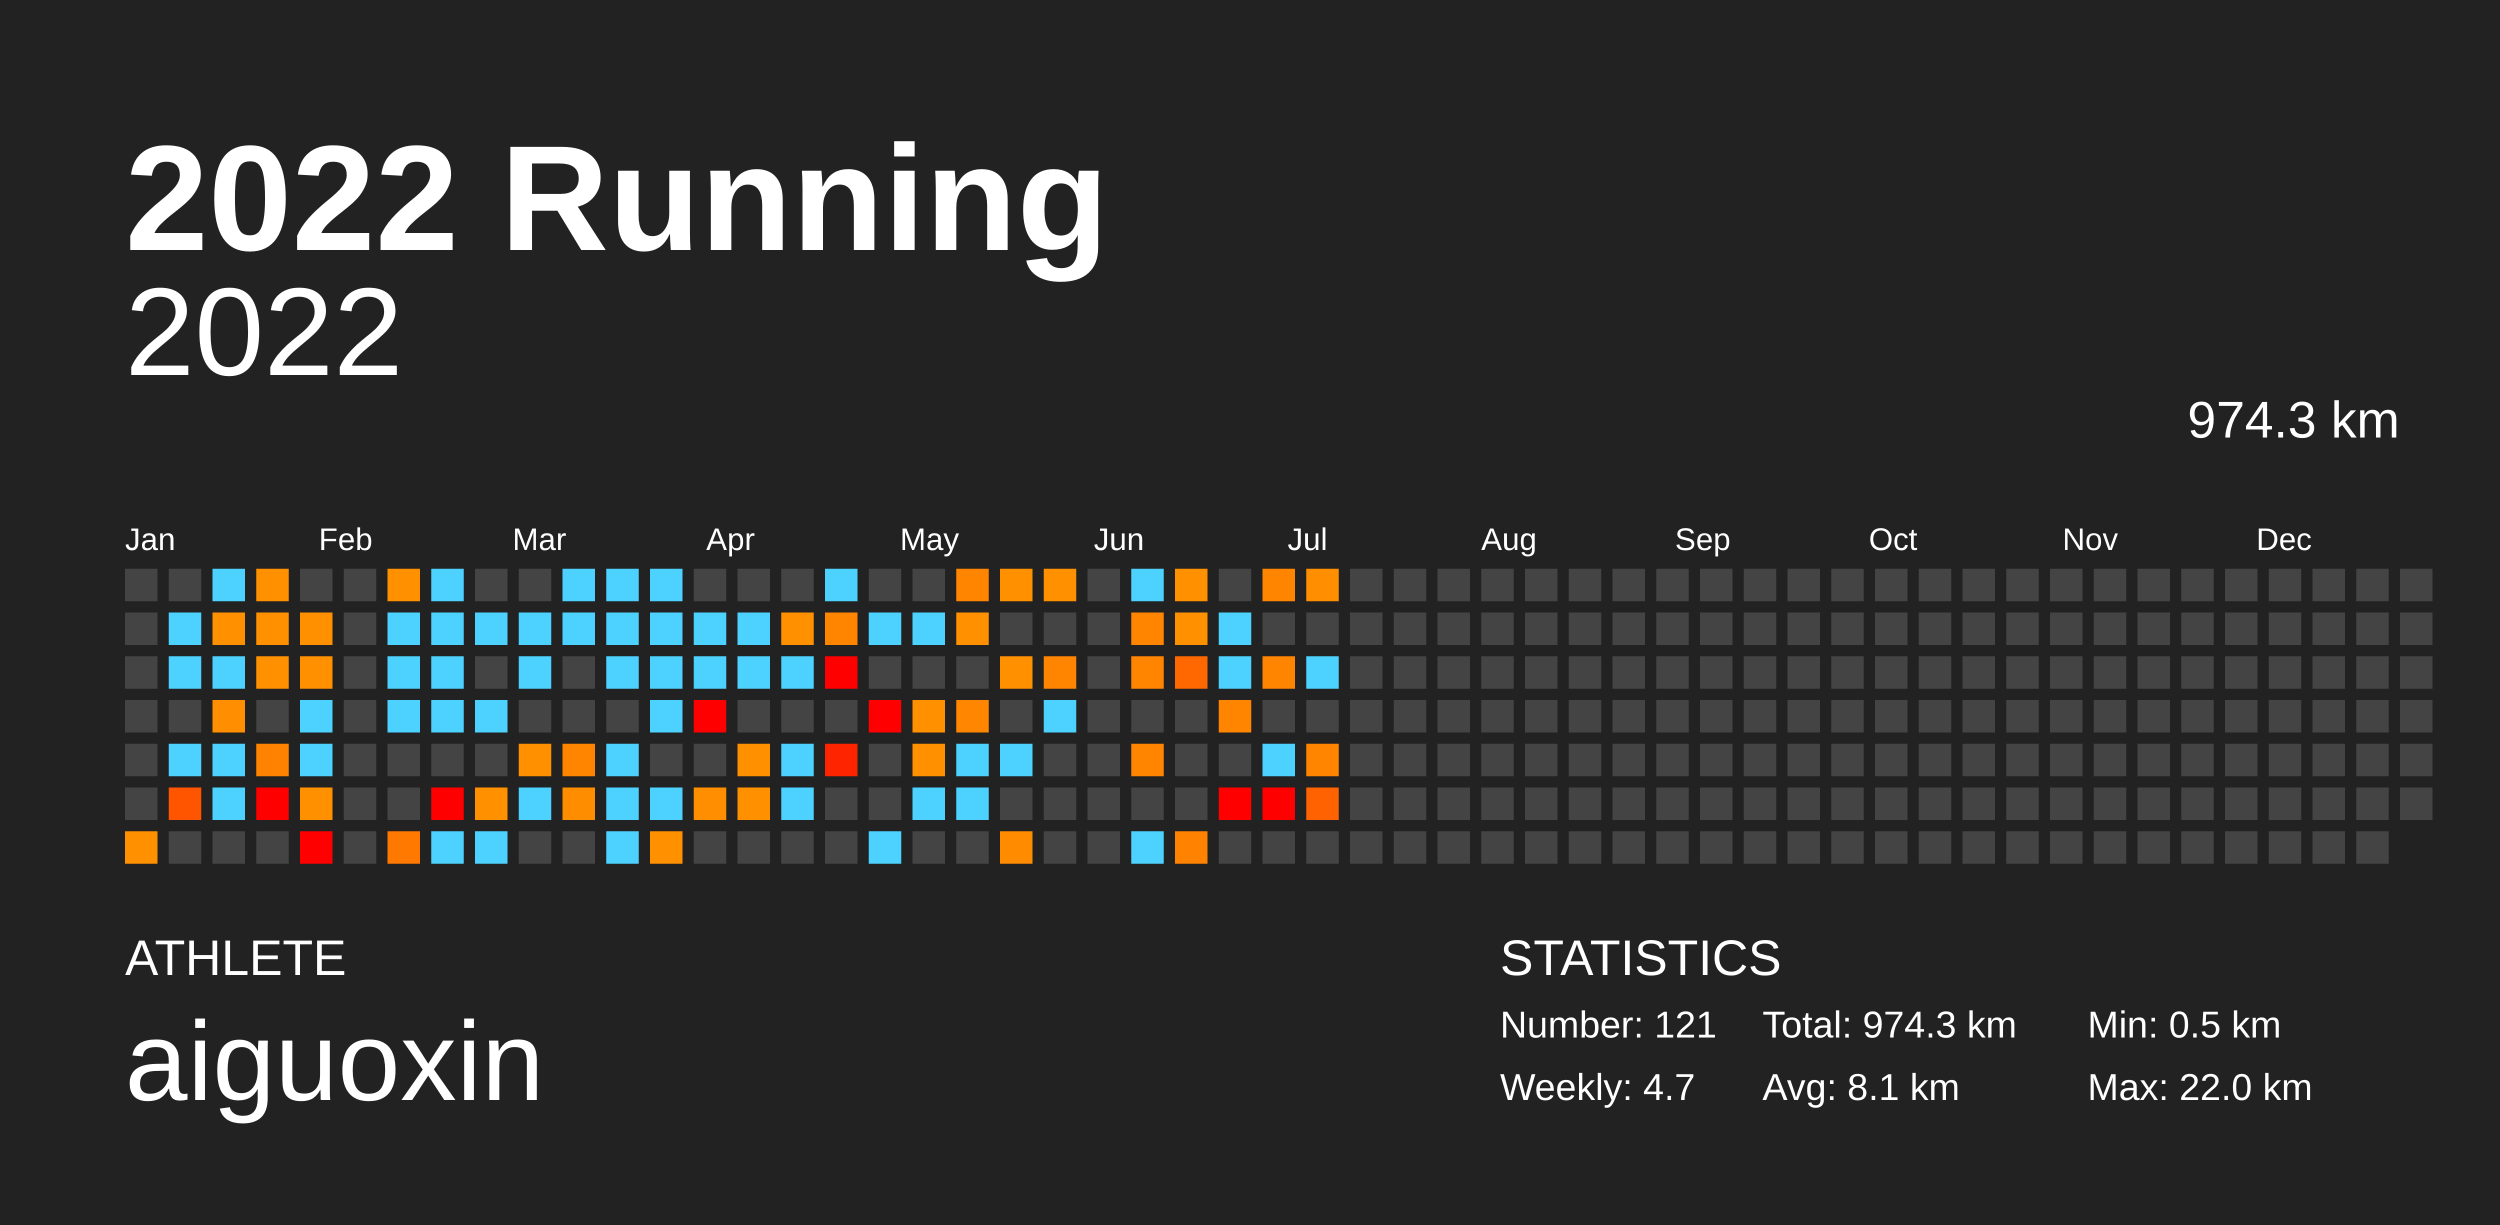
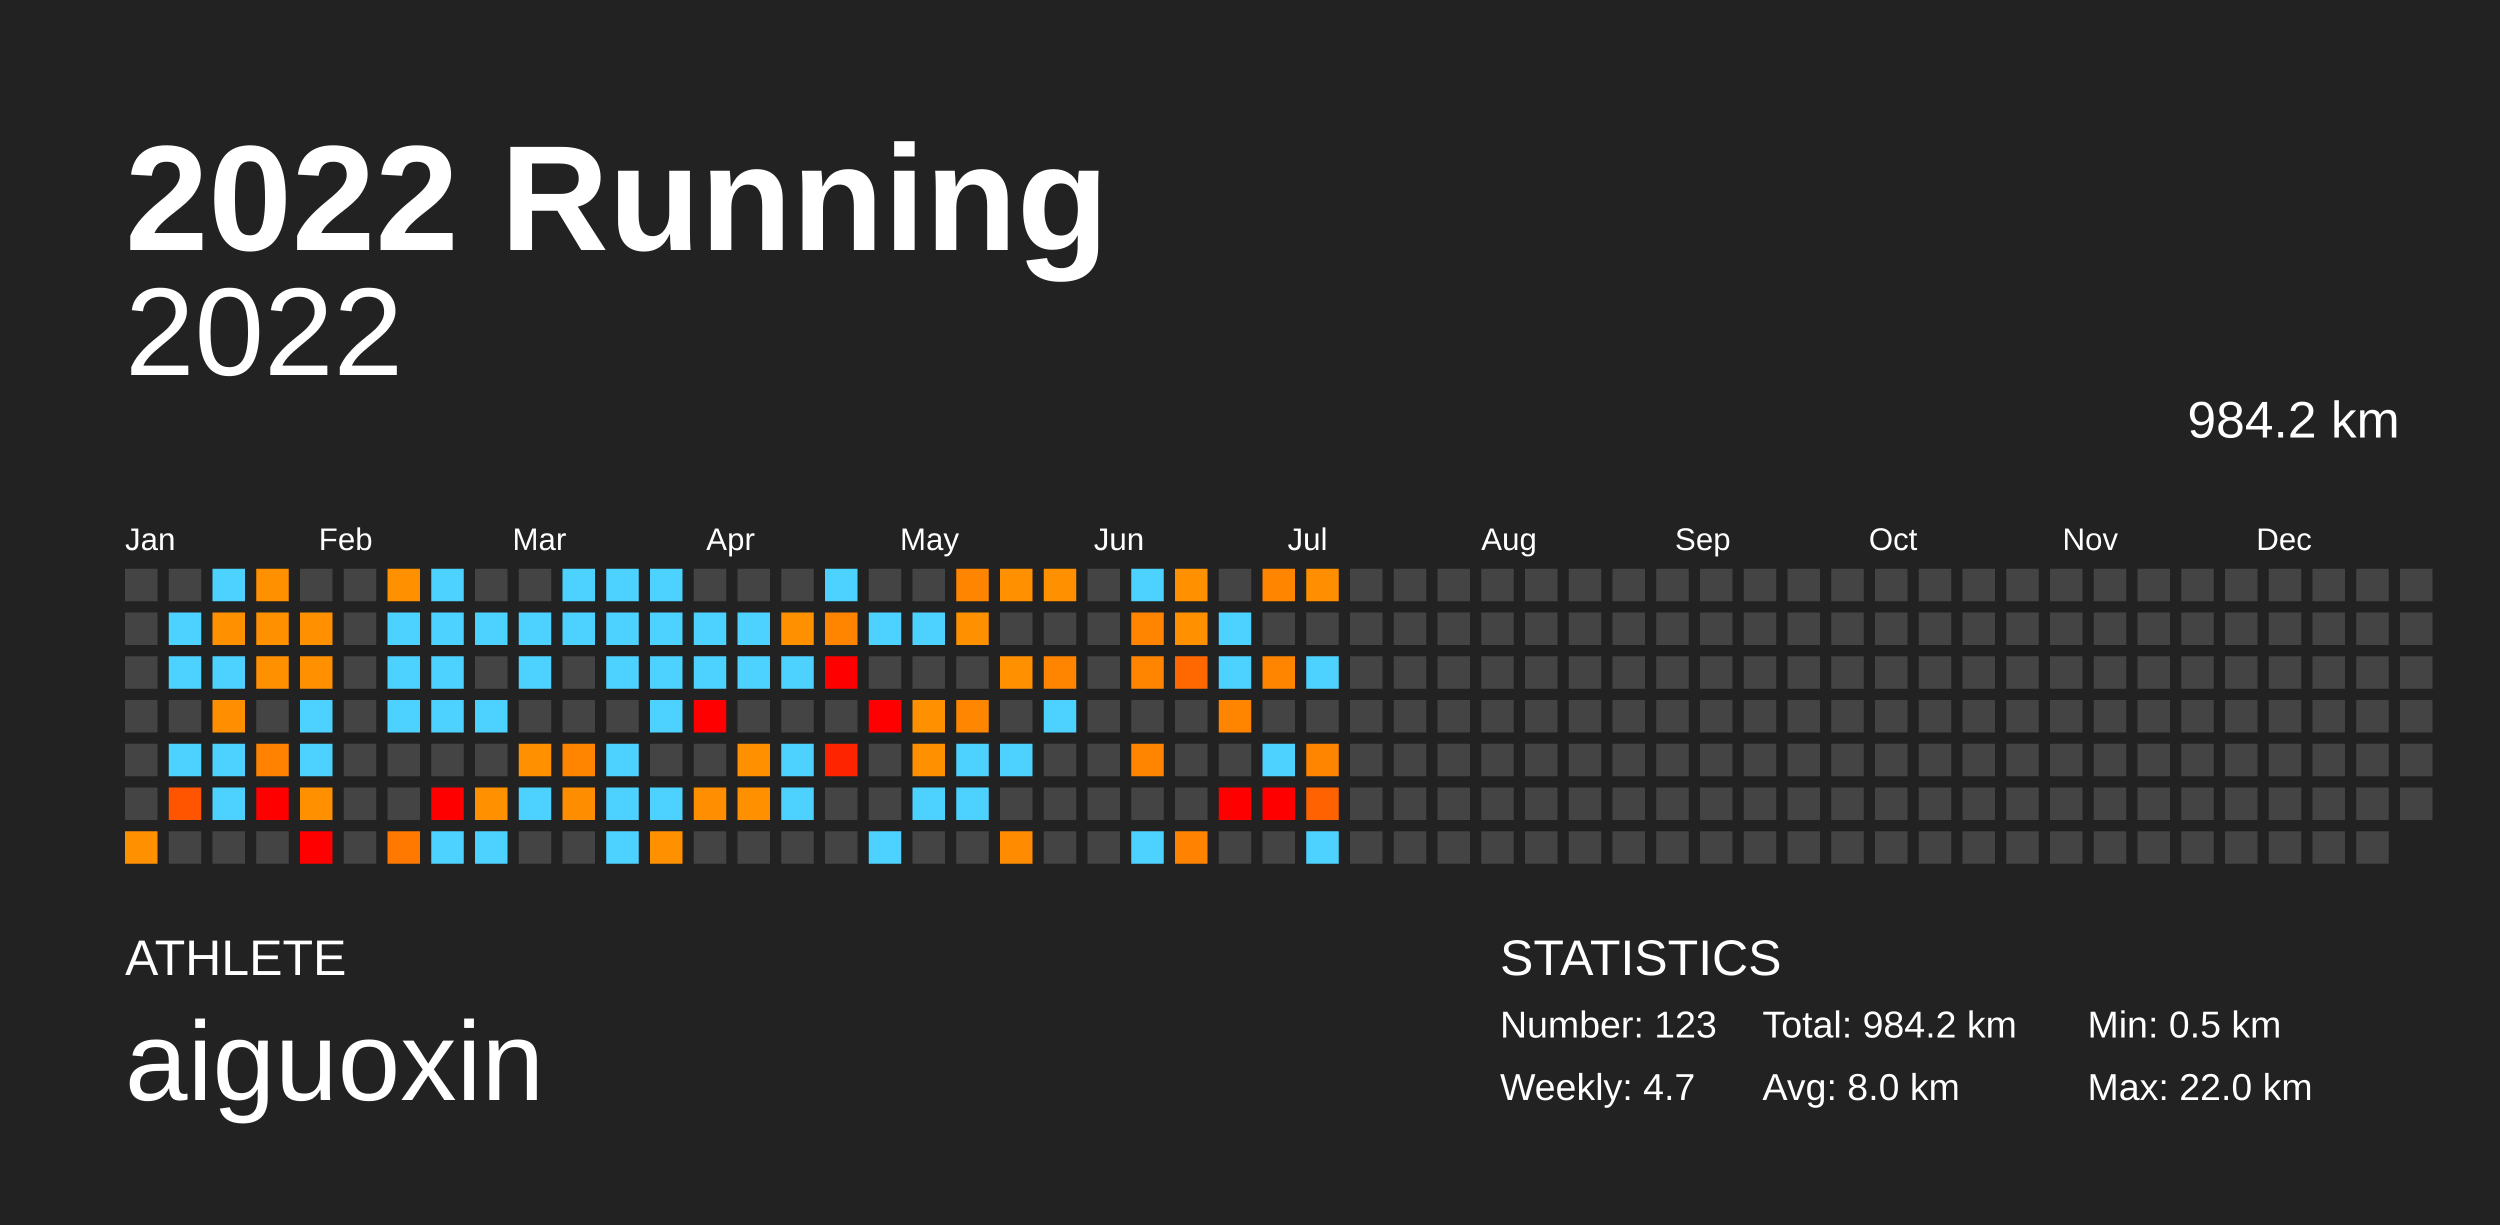
<svg xmlns="http://www.w3.org/2000/svg" baseProfile="full" height="98mm" version="1.1" viewBox="0,0,200,98" width="200mm">
  <defs />
  <rect fill="#222222" height="98" width="200" x="0" y="0" />
  <text fill="#FFFFFF" style="font-size:12px; font-family:Arial; font-weight:bold;" x="10" y="20">2022 Running</text>
  <text fill="#FFFFFF" style="font-size:4px; font-family:Arial" x="10" y="78">ATHLETE</text>
  <text fill="#FFFFFF" style="font-size:9px; font-family:Arial" x="10" y="88">aiguoxin</text>
  <text fill="#FFFFFF" style="font-size:4px; font-family:Arial" x="120" y="78">STATISTICS</text>
-   <text fill="#FFFFFF" style="font-size:3px; font-family:Arial" x="120" y="83">Number: 121</text>
+   <text fill="#FFFFFF" style="font-size:3px; font-family:Arial" x="120" y="83">Number: 123</text>
  <text fill="#FFFFFF" style="font-size:3px; font-family:Arial" x="120" y="88">Weekly: 4.7</text>
-   <text fill="#FFFFFF" style="font-size:3px; font-family:Arial" x="141" y="83">Total: 974.3 km</text>
-   <text fill="#FFFFFF" style="font-size:3px; font-family:Arial" x="141" y="88">Avg: 8.1 km</text>
+   <text fill="#FFFFFF" style="font-size:3px; font-family:Arial" x="141" y="83">Total: 984.2 km</text>
+   <text fill="#FFFFFF" style="font-size:3px; font-family:Arial" x="141" y="88">Avg: 8.0 km</text>
  <text fill="#FFFFFF" style="font-size:3px; font-family:Arial" x="167" y="83">Min: 0.5 km</text>
  <text fill="#FFFFFF" style="font-size:3px; font-family:Arial" x="167" y="88">Max: 22.0 km</text>
  <text alignment-baseline="hanging" fill="#FFFFFF" style="font-size:10.0px; font-family:Arial;" x="10" y="30">2022</text>
-   <text alignment-baseline="hanging" fill="#FFFFFF" style="font-size:4.125px; font-family:Arial;" x="175" y="35">974.3 km</text>
+   <text alignment-baseline="hanging" fill="#FFFFFF" style="font-size:4.125px; font-family:Arial;" x="175" y="35">984.2 km</text>
  <text fill="#FFFFFF" style="font-size:2.5px; font-family:Arial" x="10.0" y="44">Jan</text>
  <text fill="#FFFFFF" style="font-size:2.5px; font-family:Arial" x="25.5" y="44">Feb</text>
  <text fill="#FFFFFF" style="font-size:2.5px; font-family:Arial" x="41.0" y="44">Mar</text>
  <text fill="#FFFFFF" style="font-size:2.5px; font-family:Arial" x="56.5" y="44">Apr</text>
  <text fill="#FFFFFF" style="font-size:2.5px; font-family:Arial" x="72.0" y="44">May</text>
  <text fill="#FFFFFF" style="font-size:2.5px; font-family:Arial" x="87.5" y="44">Jun</text>
  <text fill="#FFFFFF" style="font-size:2.5px; font-family:Arial" x="103.0" y="44">Jul</text>
  <text fill="#FFFFFF" style="font-size:2.5px; font-family:Arial" x="118.5" y="44">Aug</text>
  <text fill="#FFFFFF" style="font-size:2.5px; font-family:Arial" x="134.0" y="44">Sep</text>
  <text fill="#FFFFFF" style="font-size:2.5px; font-family:Arial" x="149.5" y="44">Oct</text>
  <text fill="#FFFFFF" style="font-size:2.5px; font-family:Arial" x="165.0" y="44">Nov</text>
  <text fill="#FFFFFF" style="font-size:2.5px; font-family:Arial" x="180.5" y="44">Dec</text>
  <rect fill="#444444" height="2.6" width="2.6" x="10.0" y="45.5" />
  <rect fill="#444444" height="2.6" width="2.6" x="10.0" y="49.0" />
  <rect fill="#444444" height="2.6" width="2.6" x="10.0" y="52.5" />
  <rect fill="#444444" height="2.6" width="2.6" x="10.0" y="56.0" />
  <rect fill="#444444" height="2.6" width="2.6" x="10.0" y="59.5" />
  <rect fill="#444444" height="2.6" width="2.6" x="10.0" y="63.0" />
  <rect fill="#ff9000" height="2.6" width="2.6" x="10.0" y="66.5" />
  <rect fill="#444444" height="2.6" width="2.6" x="13.5" y="45.5" />
  <rect fill="#4dd2ff" height="2.6" width="2.6" x="13.5" y="49.0" />
  <rect fill="#4dd2ff" height="2.6" width="2.6" x="13.5" y="52.5" />
  <rect fill="#444444" height="2.6" width="2.6" x="13.5" y="56.0" />
  <rect fill="#4dd2ff" height="2.6" width="2.6" x="13.5" y="59.5" />
  <rect fill="#ff5400" height="2.6" width="2.6" x="13.5" y="63.0" />
  <rect fill="#444444" height="2.6" width="2.6" x="13.5" y="66.5" />
  <rect fill="#4dd2ff" height="2.6" width="2.6" x="17.0" y="45.5" />
  <rect fill="#ff9000" height="2.6" width="2.6" x="17.0" y="49.0" />
  <rect fill="#4dd2ff" height="2.6" width="2.6" x="17.0" y="52.5" />
  <rect fill="#ff8f00" height="2.6" width="2.6" x="17.0" y="56.0" />
  <rect fill="#4dd2ff" height="2.6" width="2.6" x="17.0" y="59.5" />
  <rect fill="#4dd2ff" height="2.6" width="2.6" x="17.0" y="63.0" />
  <rect fill="#444444" height="2.6" width="2.6" x="17.0" y="66.5" />
  <rect fill="#ff9000" height="2.6" width="2.6" x="20.5" y="45.5" />
  <rect fill="#ff9000" height="2.6" width="2.6" x="20.5" y="49.0" />
  <rect fill="#ff9000" height="2.6" width="2.6" x="20.5" y="52.5" />
  <rect fill="#444444" height="2.6" width="2.6" x="20.5" y="56.0" />
  <rect fill="#ff8300" height="2.6" width="2.6" x="20.5" y="59.5" />
  <rect fill="red" height="2.6" width="2.6" x="20.5" y="63.0" />
  <rect fill="#444444" height="2.6" width="2.6" x="20.5" y="66.5" />
  <rect fill="#444444" height="2.6" width="2.6" x="24.0" y="45.5" />
  <rect fill="#ff9000" height="2.6" width="2.6" x="24.0" y="49.0" />
  <rect fill="#ff9000" height="2.6" width="2.6" x="24.0" y="52.5" />
  <rect fill="#4dd2ff" height="2.6" width="2.6" x="24.0" y="56.0" />
  <rect fill="#4dd2ff" height="2.6" width="2.6" x="24.0" y="59.5" />
  <rect fill="#ff9000" height="2.6" width="2.6" x="24.0" y="63.0" />
  <rect fill="red" height="2.6" width="2.6" x="24.0" y="66.5" />
  <rect fill="#444444" height="2.6" width="2.6" x="27.5" y="45.5" />
  <rect fill="#444444" height="2.6" width="2.6" x="27.5" y="49.0" />
  <rect fill="#444444" height="2.6" width="2.6" x="27.5" y="52.5" />
  <rect fill="#444444" height="2.6" width="2.6" x="27.5" y="56.0" />
  <rect fill="#444444" height="2.6" width="2.6" x="27.5" y="59.5" />
  <rect fill="#444444" height="2.6" width="2.6" x="27.5" y="63.0" />
  <rect fill="#444444" height="2.6" width="2.6" x="27.5" y="66.5" />
  <rect fill="#ff9000" height="2.6" width="2.6" x="31.0" y="45.5" />
  <rect fill="#4dd2ff" height="2.6" width="2.6" x="31.0" y="49.0" />
  <rect fill="#4dd2ff" height="2.6" width="2.6" x="31.0" y="52.5" />
  <rect fill="#4dd2ff" height="2.6" width="2.6" x="31.0" y="56.0" />
  <rect fill="#444444" height="2.6" width="2.6" x="31.0" y="59.5" />
  <rect fill="#444444" height="2.6" width="2.6" x="31.0" y="63.0" />
  <rect fill="#ff7800" height="2.6" width="2.6" x="31.0" y="66.5" />
  <rect fill="#4dd2ff" height="2.6" width="2.6" x="34.5" y="45.5" />
  <rect fill="#4dd2ff" height="2.6" width="2.6" x="34.5" y="49.0" />
  <rect fill="#4dd2ff" height="2.6" width="2.6" x="34.5" y="52.5" />
  <rect fill="#4dd2ff" height="2.6" width="2.6" x="34.5" y="56.0" />
  <rect fill="#444444" height="2.6" width="2.6" x="34.5" y="59.5" />
  <rect fill="red" height="2.6" width="2.6" x="34.5" y="63.0" />
  <rect fill="#4dd2ff" height="2.6" width="2.6" x="34.5" y="66.5" />
  <rect fill="#444444" height="2.6" width="2.6" x="38.0" y="45.5" />
  <rect fill="#4dd2ff" height="2.6" width="2.6" x="38.0" y="49.0" />
  <rect fill="#444444" height="2.6" width="2.6" x="38.0" y="52.5" />
  <rect fill="#4dd2ff" height="2.6" width="2.6" x="38.0" y="56.0" />
  <rect fill="#444444" height="2.6" width="2.6" x="38.0" y="59.5" />
  <rect fill="#ff9000" height="2.6" width="2.6" x="38.0" y="63.0" />
  <rect fill="#4dd2ff" height="2.6" width="2.6" x="38.0" y="66.5" />
  <rect fill="#444444" height="2.6" width="2.6" x="41.5" y="45.5" />
  <rect fill="#4dd2ff" height="2.6" width="2.6" x="41.5" y="49.0" />
  <rect fill="#4dd2ff" height="2.6" width="2.6" x="41.5" y="52.5" />
  <rect fill="#444444" height="2.6" width="2.6" x="41.5" y="56.0" />
  <rect fill="#ff9000" height="2.6" width="2.6" x="41.5" y="59.5" />
  <rect fill="#4dd2ff" height="2.6" width="2.6" x="41.5" y="63.0" />
  <rect fill="#444444" height="2.6" width="2.6" x="41.5" y="66.5" />
  <rect fill="#4dd2ff" height="2.6" width="2.6" x="45.0" y="45.5" />
  <rect fill="#4dd2ff" height="2.6" width="2.6" x="45.0" y="49.0" />
  <rect fill="#444444" height="2.6" width="2.6" x="45.0" y="52.5" />
  <rect fill="#444444" height="2.6" width="2.6" x="45.0" y="56.0" />
  <rect fill="#ff8400" height="2.6" width="2.6" x="45.0" y="59.5" />
  <rect fill="#ff8d00" height="2.6" width="2.6" x="45.0" y="63.0" />
  <rect fill="#444444" height="2.6" width="2.6" x="45.0" y="66.5" />
  <rect fill="#4dd2ff" height="2.6" width="2.6" x="48.5" y="45.5" />
  <rect fill="#4dd2ff" height="2.6" width="2.6" x="48.5" y="49.0" />
  <rect fill="#4dd2ff" height="2.6" width="2.6" x="48.5" y="52.5" />
  <rect fill="#444444" height="2.6" width="2.6" x="48.5" y="56.0" />
  <rect fill="#4dd2ff" height="2.6" width="2.6" x="48.5" y="59.5" />
  <rect fill="#4dd2ff" height="2.6" width="2.6" x="48.5" y="63.0" />
  <rect fill="#4dd2ff" height="2.6" width="2.6" x="48.5" y="66.5" />
  <rect fill="#4dd2ff" height="2.6" width="2.6" x="52.0" y="45.5" />
  <rect fill="#4dd2ff" height="2.6" width="2.6" x="52.0" y="49.0" />
  <rect fill="#4dd2ff" height="2.6" width="2.6" x="52.0" y="52.5" />
  <rect fill="#4dd2ff" height="2.6" width="2.6" x="52.0" y="56.0" />
  <rect fill="#444444" height="2.6" width="2.6" x="52.0" y="59.5" />
  <rect fill="#4dd2ff" height="2.6" width="2.6" x="52.0" y="63.0" />
  <rect fill="#ff9000" height="2.6" width="2.6" x="52.0" y="66.5" />
  <rect fill="#444444" height="2.6" width="2.6" x="55.5" y="45.5" />
  <rect fill="#4dd2ff" height="2.6" width="2.6" x="55.5" y="49.0" />
  <rect fill="#4dd2ff" height="2.6" width="2.6" x="55.5" y="52.5" />
  <rect fill="red" height="2.6" width="2.6" x="55.5" y="56.0" />
  <rect fill="#444444" height="2.6" width="2.6" x="55.5" y="59.5" />
  <rect fill="#ff8e00" height="2.6" width="2.6" x="55.5" y="63.0" />
  <rect fill="#444444" height="2.6" width="2.6" x="55.5" y="66.5" />
  <rect fill="#444444" height="2.6" width="2.6" x="59.0" y="45.5" />
  <rect fill="#4dd2ff" height="2.6" width="2.6" x="59.0" y="49.0" />
  <rect fill="#4dd2ff" height="2.6" width="2.6" x="59.0" y="52.5" />
  <rect fill="#444444" height="2.6" width="2.6" x="59.0" y="56.0" />
  <rect fill="#ff9000" height="2.6" width="2.6" x="59.0" y="59.5" />
  <rect fill="#ff9000" height="2.6" width="2.6" x="59.0" y="63.0" />
  <rect fill="#444444" height="2.6" width="2.6" x="59.0" y="66.5" />
  <rect fill="#444444" height="2.6" width="2.6" x="62.5" y="45.5" />
  <rect fill="#ff9000" height="2.6" width="2.6" x="62.5" y="49.0" />
  <rect fill="#4dd2ff" height="2.6" width="2.6" x="62.5" y="52.5" />
  <rect fill="#444444" height="2.6" width="2.6" x="62.5" y="56.0" />
  <rect fill="#4dd2ff" height="2.6" width="2.6" x="62.5" y="59.5" />
  <rect fill="#4dd2ff" height="2.6" width="2.6" x="62.5" y="63.0" />
  <rect fill="#444444" height="2.6" width="2.6" x="62.5" y="66.5" />
  <rect fill="#4dd2ff" height="2.6" width="2.6" x="66.0" y="45.5" />
  <rect fill="#ff8400" height="2.6" width="2.6" x="66.0" y="49.0" />
  <rect fill="red" height="2.6" width="2.6" x="66.0" y="52.5" />
  <rect fill="#444444" height="2.6" width="2.6" x="66.0" y="56.0" />
  <rect fill="#ff2400" height="2.6" width="2.6" x="66.0" y="59.5" />
  <rect fill="#444444" height="2.6" width="2.6" x="66.0" y="63.0" />
  <rect fill="#444444" height="2.6" width="2.6" x="66.0" y="66.5" />
  <rect fill="#444444" height="2.6" width="2.6" x="69.5" y="45.5" />
  <rect fill="#4dd2ff" height="2.6" width="2.6" x="69.5" y="49.0" />
  <rect fill="#444444" height="2.6" width="2.6" x="69.5" y="52.5" />
  <rect fill="red" height="2.6" width="2.6" x="69.5" y="56.0" />
  <rect fill="#444444" height="2.6" width="2.6" x="69.5" y="59.5" />
  <rect fill="#444444" height="2.6" width="2.6" x="69.5" y="63.0" />
  <rect fill="#4dd2ff" height="2.6" width="2.6" x="69.5" y="66.5" />
  <rect fill="#444444" height="2.6" width="2.6" x="73.0" y="45.5" />
  <rect fill="#4dd2ff" height="2.6" width="2.6" x="73.0" y="49.0" />
  <rect fill="#444444" height="2.6" width="2.6" x="73.0" y="52.5" />
  <rect fill="#ff9000" height="2.6" width="2.6" x="73.0" y="56.0" />
  <rect fill="#ff9000" height="2.6" width="2.6" x="73.0" y="59.5" />
  <rect fill="#4dd2ff" height="2.6" width="2.6" x="73.0" y="63.0" />
  <rect fill="#444444" height="2.6" width="2.6" x="73.0" y="66.5" />
  <rect fill="#ff8400" height="2.6" width="2.6" x="76.5" y="45.5" />
  <rect fill="#ff9000" height="2.6" width="2.6" x="76.5" y="49.0" />
  <rect fill="#444444" height="2.6" width="2.6" x="76.5" y="52.5" />
  <rect fill="#ff8600" height="2.6" width="2.6" x="76.5" y="56.0" />
  <rect fill="#4dd2ff" height="2.6" width="2.6" x="76.5" y="59.5" />
  <rect fill="#4dd2ff" height="2.6" width="2.6" x="76.5" y="63.0" />
  <rect fill="#444444" height="2.6" width="2.6" x="76.5" y="66.5" />
  <rect fill="#ff9000" height="2.6" width="2.6" x="80.0" y="45.5" />
  <rect fill="#444444" height="2.6" width="2.6" x="80.0" y="49.0" />
  <rect fill="#ff9000" height="2.6" width="2.6" x="80.0" y="52.5" />
  <rect fill="#444444" height="2.6" width="2.6" x="80.0" y="56.0" />
  <rect fill="#4dd2ff" height="2.6" width="2.6" x="80.0" y="59.5" />
  <rect fill="#444444" height="2.6" width="2.6" x="80.0" y="63.0" />
  <rect fill="#ff8c00" height="2.6" width="2.6" x="80.0" y="66.5" />
  <rect fill="#ff9000" height="2.6" width="2.6" x="83.5" y="45.5" />
  <rect fill="#444444" height="2.6" width="2.6" x="83.5" y="49.0" />
  <rect fill="#ff8400" height="2.6" width="2.6" x="83.5" y="52.5" />
  <rect fill="#4dd2ff" height="2.6" width="2.6" x="83.5" y="56.0" />
  <rect fill="#444444" height="2.6" width="2.6" x="83.5" y="59.5" />
  <rect fill="#444444" height="2.6" width="2.6" x="83.5" y="63.0" />
  <rect fill="#444444" height="2.6" width="2.6" x="83.5" y="66.5" />
  <rect fill="#444444" height="2.6" width="2.6" x="87.0" y="45.5" />
  <rect fill="#444444" height="2.6" width="2.6" x="87.0" y="49.0" />
  <rect fill="#444444" height="2.6" width="2.6" x="87.0" y="52.5" />
  <rect fill="#444444" height="2.6" width="2.6" x="87.0" y="56.0" />
  <rect fill="#444444" height="2.6" width="2.6" x="87.0" y="59.5" />
  <rect fill="#444444" height="2.6" width="2.6" x="87.0" y="63.0" />
  <rect fill="#444444" height="2.6" width="2.6" x="87.0" y="66.5" />
  <rect fill="#4dd2ff" height="2.6" width="2.6" x="90.5" y="45.5" />
  <rect fill="#ff8400" height="2.6" width="2.6" x="90.5" y="49.0" />
  <rect fill="#ff8400" height="2.6" width="2.6" x="90.5" y="52.5" />
  <rect fill="#444444" height="2.6" width="2.6" x="90.5" y="56.0" />
  <rect fill="#ff8400" height="2.6" width="2.6" x="90.5" y="59.5" />
  <rect fill="#444444" height="2.6" width="2.6" x="90.5" y="63.0" />
  <rect fill="#4dd2ff" height="2.6" width="2.6" x="90.5" y="66.5" />
  <rect fill="#ff9000" height="2.6" width="2.6" x="94.0" y="45.5" />
  <rect fill="#ff9000" height="2.6" width="2.6" x="94.0" y="49.0" />
  <rect fill="#ff6800" height="2.6" width="2.6" x="94.0" y="52.5" />
  <rect fill="#444444" height="2.6" width="2.6" x="94.0" y="56.0" />
  <rect fill="#444444" height="2.6" width="2.6" x="94.0" y="59.5" />
  <rect fill="#444444" height="2.6" width="2.6" x="94.0" y="63.0" />
  <rect fill="#ff8200" height="2.6" width="2.6" x="94.0" y="66.5" />
  <rect fill="#444444" height="2.6" width="2.6" x="97.5" y="45.5" />
  <rect fill="#4dd2ff" height="2.6" width="2.6" x="97.5" y="49.0" />
  <rect fill="#4dd2ff" height="2.6" width="2.6" x="97.5" y="52.5" />
  <rect fill="#ff8400" height="2.6" width="2.6" x="97.5" y="56.0" />
  <rect fill="#444444" height="2.6" width="2.6" x="97.5" y="59.5" />
  <rect fill="red" height="2.6" width="2.6" x="97.5" y="63.0" />
  <rect fill="#444444" height="2.6" width="2.6" x="97.5" y="66.5" />
  <rect fill="#ff8400" height="2.6" width="2.6" x="101.0" y="45.5" />
  <rect fill="#444444" height="2.6" width="2.6" x="101.0" y="49.0" />
  <rect fill="#ff8400" height="2.6" width="2.6" x="101.0" y="52.5" />
  <rect fill="#444444" height="2.6" width="2.6" x="101.0" y="56.0" />
  <rect fill="#4dd2ff" height="2.6" width="2.6" x="101.0" y="59.5" />
  <rect fill="red" height="2.6" width="2.6" x="101.0" y="63.0" />
  <rect fill="#444444" height="2.6" width="2.6" x="101.0" y="66.5" />
  <rect fill="#ff8f00" height="2.6" width="2.6" x="104.5" y="45.5" />
  <rect fill="#444444" height="2.6" width="2.6" x="104.5" y="49.0" />
  <rect fill="#4dd2ff" height="2.6" width="2.6" x="104.5" y="52.5" />
  <rect fill="#444444" height="2.6" width="2.6" x="104.5" y="56.0" />
  <rect fill="#ff8400" height="2.6" width="2.6" x="104.5" y="59.5" />
  <rect fill="#ff6200" height="2.6" width="2.6" x="104.5" y="63.0" />
-   <rect fill="#444444" height="2.6" width="2.6" x="104.5" y="66.5" />
+   <rect fill="#4dd2ff" height="2.6" width="2.6" x="104.5" y="66.5" />
  <rect fill="#444444" height="2.6" width="2.6" x="108.0" y="45.5" />
  <rect fill="#444444" height="2.6" width="2.6" x="108.0" y="49.0" />
  <rect fill="#444444" height="2.6" width="2.6" x="108.0" y="52.5" />
  <rect fill="#444444" height="2.6" width="2.6" x="108.0" y="56.0" />
  <rect fill="#444444" height="2.6" width="2.6" x="108.0" y="59.5" />
  <rect fill="#444444" height="2.6" width="2.6" x="108.0" y="63.0" />
  <rect fill="#444444" height="2.6" width="2.6" x="108.0" y="66.5" />
  <rect fill="#444444" height="2.6" width="2.6" x="111.5" y="45.5" />
  <rect fill="#444444" height="2.6" width="2.6" x="111.5" y="49.0" />
  <rect fill="#444444" height="2.6" width="2.6" x="111.5" y="52.5" />
  <rect fill="#444444" height="2.6" width="2.6" x="111.5" y="56.0" />
  <rect fill="#444444" height="2.6" width="2.6" x="111.5" y="59.5" />
  <rect fill="#444444" height="2.6" width="2.6" x="111.5" y="63.0" />
  <rect fill="#444444" height="2.6" width="2.6" x="111.5" y="66.5" />
  <rect fill="#444444" height="2.6" width="2.6" x="115.0" y="45.5" />
  <rect fill="#444444" height="2.6" width="2.6" x="115.0" y="49.0" />
  <rect fill="#444444" height="2.6" width="2.6" x="115.0" y="52.5" />
  <rect fill="#444444" height="2.6" width="2.6" x="115.0" y="56.0" />
  <rect fill="#444444" height="2.6" width="2.6" x="115.0" y="59.5" />
  <rect fill="#444444" height="2.6" width="2.6" x="115.0" y="63.0" />
  <rect fill="#444444" height="2.6" width="2.6" x="115.0" y="66.5" />
  <rect fill="#444444" height="2.6" width="2.6" x="118.5" y="45.5" />
  <rect fill="#444444" height="2.6" width="2.6" x="118.5" y="49.0" />
  <rect fill="#444444" height="2.6" width="2.6" x="118.5" y="52.5" />
  <rect fill="#444444" height="2.6" width="2.6" x="118.5" y="56.0" />
  <rect fill="#444444" height="2.6" width="2.6" x="118.5" y="59.5" />
  <rect fill="#444444" height="2.6" width="2.6" x="118.5" y="63.0" />
  <rect fill="#444444" height="2.6" width="2.6" x="118.5" y="66.5" />
  <rect fill="#444444" height="2.6" width="2.6" x="122.0" y="45.5" />
  <rect fill="#444444" height="2.6" width="2.6" x="122.0" y="49.0" />
  <rect fill="#444444" height="2.6" width="2.6" x="122.0" y="52.5" />
  <rect fill="#444444" height="2.6" width="2.6" x="122.0" y="56.0" />
  <rect fill="#444444" height="2.6" width="2.6" x="122.0" y="59.5" />
  <rect fill="#444444" height="2.6" width="2.6" x="122.0" y="63.0" />
  <rect fill="#444444" height="2.6" width="2.6" x="122.0" y="66.5" />
  <rect fill="#444444" height="2.6" width="2.6" x="125.5" y="45.5" />
  <rect fill="#444444" height="2.6" width="2.6" x="125.5" y="49.0" />
  <rect fill="#444444" height="2.6" width="2.6" x="125.5" y="52.5" />
  <rect fill="#444444" height="2.6" width="2.6" x="125.5" y="56.0" />
  <rect fill="#444444" height="2.6" width="2.6" x="125.5" y="59.5" />
  <rect fill="#444444" height="2.6" width="2.6" x="125.5" y="63.0" />
  <rect fill="#444444" height="2.6" width="2.6" x="125.5" y="66.5" />
  <rect fill="#444444" height="2.6" width="2.6" x="129.0" y="45.5" />
  <rect fill="#444444" height="2.6" width="2.6" x="129.0" y="49.0" />
  <rect fill="#444444" height="2.6" width="2.6" x="129.0" y="52.5" />
  <rect fill="#444444" height="2.6" width="2.6" x="129.0" y="56.0" />
  <rect fill="#444444" height="2.6" width="2.6" x="129.0" y="59.5" />
  <rect fill="#444444" height="2.6" width="2.6" x="129.0" y="63.0" />
  <rect fill="#444444" height="2.6" width="2.6" x="129.0" y="66.5" />
  <rect fill="#444444" height="2.6" width="2.6" x="132.5" y="45.5" />
  <rect fill="#444444" height="2.6" width="2.6" x="132.5" y="49.0" />
  <rect fill="#444444" height="2.6" width="2.6" x="132.5" y="52.5" />
  <rect fill="#444444" height="2.6" width="2.6" x="132.5" y="56.0" />
  <rect fill="#444444" height="2.6" width="2.6" x="132.5" y="59.5" />
  <rect fill="#444444" height="2.6" width="2.6" x="132.5" y="63.0" />
  <rect fill="#444444" height="2.6" width="2.6" x="132.5" y="66.5" />
  <rect fill="#444444" height="2.6" width="2.6" x="136.0" y="45.5" />
  <rect fill="#444444" height="2.6" width="2.6" x="136.0" y="49.0" />
  <rect fill="#444444" height="2.6" width="2.6" x="136.0" y="52.5" />
  <rect fill="#444444" height="2.6" width="2.6" x="136.0" y="56.0" />
  <rect fill="#444444" height="2.6" width="2.6" x="136.0" y="59.5" />
  <rect fill="#444444" height="2.6" width="2.6" x="136.0" y="63.0" />
  <rect fill="#444444" height="2.6" width="2.6" x="136.0" y="66.5" />
  <rect fill="#444444" height="2.6" width="2.6" x="139.5" y="45.5" />
  <rect fill="#444444" height="2.6" width="2.6" x="139.5" y="49.0" />
  <rect fill="#444444" height="2.6" width="2.6" x="139.5" y="52.5" />
  <rect fill="#444444" height="2.6" width="2.6" x="139.5" y="56.0" />
  <rect fill="#444444" height="2.6" width="2.6" x="139.5" y="59.5" />
  <rect fill="#444444" height="2.6" width="2.6" x="139.5" y="63.0" />
  <rect fill="#444444" height="2.6" width="2.6" x="139.5" y="66.5" />
  <rect fill="#444444" height="2.6" width="2.6" x="143.0" y="45.5" />
  <rect fill="#444444" height="2.6" width="2.6" x="143.0" y="49.0" />
  <rect fill="#444444" height="2.6" width="2.6" x="143.0" y="52.5" />
  <rect fill="#444444" height="2.6" width="2.6" x="143.0" y="56.0" />
  <rect fill="#444444" height="2.6" width="2.6" x="143.0" y="59.5" />
  <rect fill="#444444" height="2.6" width="2.6" x="143.0" y="63.0" />
  <rect fill="#444444" height="2.6" width="2.6" x="143.0" y="66.5" />
  <rect fill="#444444" height="2.6" width="2.6" x="146.5" y="45.5" />
  <rect fill="#444444" height="2.6" width="2.6" x="146.5" y="49.0" />
  <rect fill="#444444" height="2.6" width="2.6" x="146.5" y="52.5" />
  <rect fill="#444444" height="2.6" width="2.6" x="146.5" y="56.0" />
  <rect fill="#444444" height="2.6" width="2.6" x="146.5" y="59.5" />
  <rect fill="#444444" height="2.6" width="2.6" x="146.5" y="63.0" />
  <rect fill="#444444" height="2.6" width="2.6" x="146.5" y="66.5" />
  <rect fill="#444444" height="2.6" width="2.6" x="150.0" y="45.5" />
  <rect fill="#444444" height="2.6" width="2.6" x="150.0" y="49.0" />
  <rect fill="#444444" height="2.6" width="2.6" x="150.0" y="52.5" />
  <rect fill="#444444" height="2.6" width="2.6" x="150.0" y="56.0" />
  <rect fill="#444444" height="2.6" width="2.6" x="150.0" y="59.5" />
  <rect fill="#444444" height="2.6" width="2.6" x="150.0" y="63.0" />
  <rect fill="#444444" height="2.6" width="2.6" x="150.0" y="66.5" />
  <rect fill="#444444" height="2.6" width="2.6" x="153.5" y="45.5" />
  <rect fill="#444444" height="2.6" width="2.6" x="153.5" y="49.0" />
  <rect fill="#444444" height="2.6" width="2.6" x="153.5" y="52.5" />
  <rect fill="#444444" height="2.6" width="2.6" x="153.5" y="56.0" />
  <rect fill="#444444" height="2.6" width="2.6" x="153.5" y="59.5" />
  <rect fill="#444444" height="2.6" width="2.6" x="153.5" y="63.0" />
  <rect fill="#444444" height="2.6" width="2.6" x="153.5" y="66.5" />
  <rect fill="#444444" height="2.6" width="2.6" x="157.0" y="45.5" />
  <rect fill="#444444" height="2.6" width="2.6" x="157.0" y="49.0" />
  <rect fill="#444444" height="2.6" width="2.6" x="157.0" y="52.5" />
  <rect fill="#444444" height="2.6" width="2.6" x="157.0" y="56.0" />
  <rect fill="#444444" height="2.6" width="2.6" x="157.0" y="59.5" />
  <rect fill="#444444" height="2.6" width="2.6" x="157.0" y="63.0" />
  <rect fill="#444444" height="2.6" width="2.6" x="157.0" y="66.5" />
  <rect fill="#444444" height="2.6" width="2.6" x="160.5" y="45.5" />
  <rect fill="#444444" height="2.6" width="2.6" x="160.5" y="49.0" />
  <rect fill="#444444" height="2.6" width="2.6" x="160.5" y="52.5" />
  <rect fill="#444444" height="2.6" width="2.6" x="160.5" y="56.0" />
  <rect fill="#444444" height="2.6" width="2.6" x="160.5" y="59.5" />
  <rect fill="#444444" height="2.6" width="2.6" x="160.5" y="63.0" />
  <rect fill="#444444" height="2.6" width="2.6" x="160.5" y="66.5" />
  <rect fill="#444444" height="2.6" width="2.6" x="164.0" y="45.5" />
  <rect fill="#444444" height="2.6" width="2.6" x="164.0" y="49.0" />
  <rect fill="#444444" height="2.6" width="2.6" x="164.0" y="52.5" />
  <rect fill="#444444" height="2.6" width="2.6" x="164.0" y="56.0" />
  <rect fill="#444444" height="2.6" width="2.6" x="164.0" y="59.5" />
  <rect fill="#444444" height="2.6" width="2.6" x="164.0" y="63.0" />
  <rect fill="#444444" height="2.6" width="2.6" x="164.0" y="66.5" />
  <rect fill="#444444" height="2.6" width="2.6" x="167.5" y="45.5" />
  <rect fill="#444444" height="2.6" width="2.6" x="167.5" y="49.0" />
  <rect fill="#444444" height="2.6" width="2.6" x="167.5" y="52.5" />
  <rect fill="#444444" height="2.6" width="2.6" x="167.5" y="56.0" />
  <rect fill="#444444" height="2.6" width="2.6" x="167.5" y="59.5" />
  <rect fill="#444444" height="2.6" width="2.6" x="167.5" y="63.0" />
  <rect fill="#444444" height="2.6" width="2.6" x="167.5" y="66.5" />
  <rect fill="#444444" height="2.6" width="2.6" x="171.0" y="45.5" />
  <rect fill="#444444" height="2.6" width="2.6" x="171.0" y="49.0" />
  <rect fill="#444444" height="2.6" width="2.6" x="171.0" y="52.5" />
  <rect fill="#444444" height="2.6" width="2.6" x="171.0" y="56.0" />
  <rect fill="#444444" height="2.6" width="2.6" x="171.0" y="59.5" />
  <rect fill="#444444" height="2.6" width="2.6" x="171.0" y="63.0" />
  <rect fill="#444444" height="2.6" width="2.6" x="171.0" y="66.5" />
  <rect fill="#444444" height="2.6" width="2.6" x="174.5" y="45.5" />
  <rect fill="#444444" height="2.6" width="2.6" x="174.5" y="49.0" />
  <rect fill="#444444" height="2.6" width="2.6" x="174.5" y="52.5" />
  <rect fill="#444444" height="2.6" width="2.6" x="174.5" y="56.0" />
  <rect fill="#444444" height="2.6" width="2.6" x="174.5" y="59.5" />
  <rect fill="#444444" height="2.6" width="2.6" x="174.5" y="63.0" />
  <rect fill="#444444" height="2.6" width="2.6" x="174.5" y="66.5" />
  <rect fill="#444444" height="2.6" width="2.6" x="178.0" y="45.5" />
  <rect fill="#444444" height="2.6" width="2.6" x="178.0" y="49.0" />
  <rect fill="#444444" height="2.6" width="2.6" x="178.0" y="52.5" />
  <rect fill="#444444" height="2.6" width="2.6" x="178.0" y="56.0" />
  <rect fill="#444444" height="2.6" width="2.6" x="178.0" y="59.5" />
  <rect fill="#444444" height="2.6" width="2.6" x="178.0" y="63.0" />
  <rect fill="#444444" height="2.6" width="2.6" x="178.0" y="66.5" />
  <rect fill="#444444" height="2.6" width="2.6" x="181.5" y="45.5" />
  <rect fill="#444444" height="2.6" width="2.6" x="181.5" y="49.0" />
  <rect fill="#444444" height="2.6" width="2.6" x="181.5" y="52.5" />
  <rect fill="#444444" height="2.6" width="2.6" x="181.5" y="56.0" />
  <rect fill="#444444" height="2.6" width="2.6" x="181.5" y="59.5" />
  <rect fill="#444444" height="2.6" width="2.6" x="181.5" y="63.0" />
  <rect fill="#444444" height="2.6" width="2.6" x="181.5" y="66.5" />
  <rect fill="#444444" height="2.6" width="2.6" x="185.0" y="45.5" />
  <rect fill="#444444" height="2.6" width="2.6" x="185.0" y="49.0" />
  <rect fill="#444444" height="2.6" width="2.6" x="185.0" y="52.5" />
  <rect fill="#444444" height="2.6" width="2.6" x="185.0" y="56.0" />
  <rect fill="#444444" height="2.6" width="2.6" x="185.0" y="59.5" />
  <rect fill="#444444" height="2.6" width="2.6" x="185.0" y="63.0" />
  <rect fill="#444444" height="2.6" width="2.6" x="185.0" y="66.5" />
  <rect fill="#444444" height="2.6" width="2.6" x="188.5" y="45.5" />
  <rect fill="#444444" height="2.6" width="2.6" x="188.5" y="49.0" />
  <rect fill="#444444" height="2.6" width="2.6" x="188.5" y="52.5" />
  <rect fill="#444444" height="2.6" width="2.6" x="188.5" y="56.0" />
  <rect fill="#444444" height="2.6" width="2.6" x="188.5" y="59.5" />
  <rect fill="#444444" height="2.6" width="2.6" x="188.5" y="63.0" />
  <rect fill="#444444" height="2.6" width="2.6" x="188.5" y="66.5" />
  <rect fill="#444444" height="2.6" width="2.6" x="192.0" y="45.5" />
  <rect fill="#444444" height="2.6" width="2.6" x="192.0" y="49.0" />
  <rect fill="#444444" height="2.6" width="2.6" x="192.0" y="52.5" />
  <rect fill="#444444" height="2.6" width="2.6" x="192.0" y="56.0" />
  <rect fill="#444444" height="2.6" width="2.6" x="192.0" y="59.5" />
  <rect fill="#444444" height="2.6" width="2.6" x="192.0" y="63.0" />
</svg>
